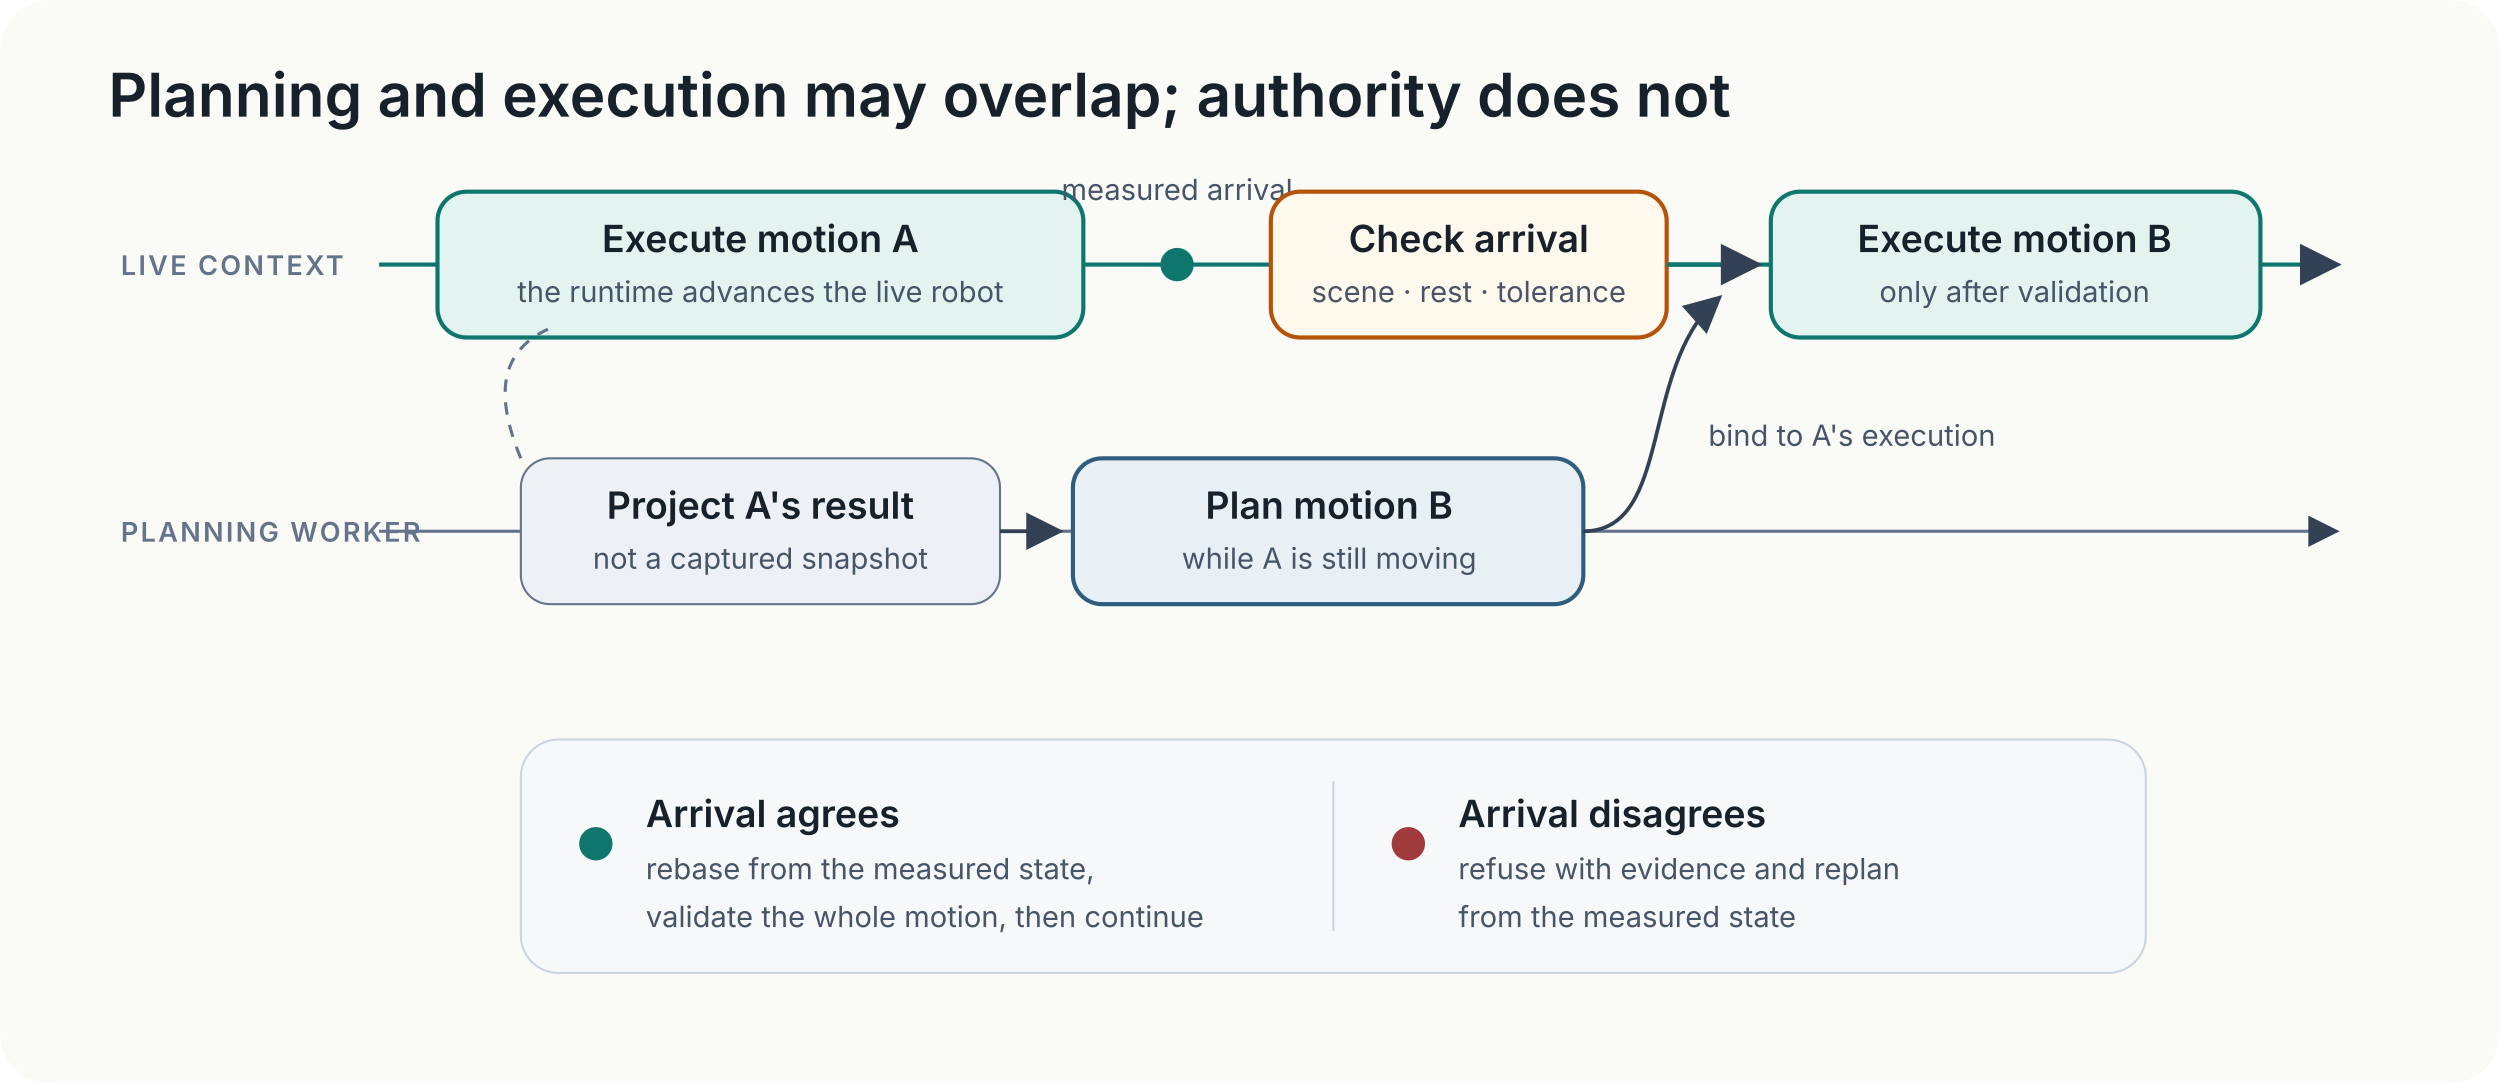
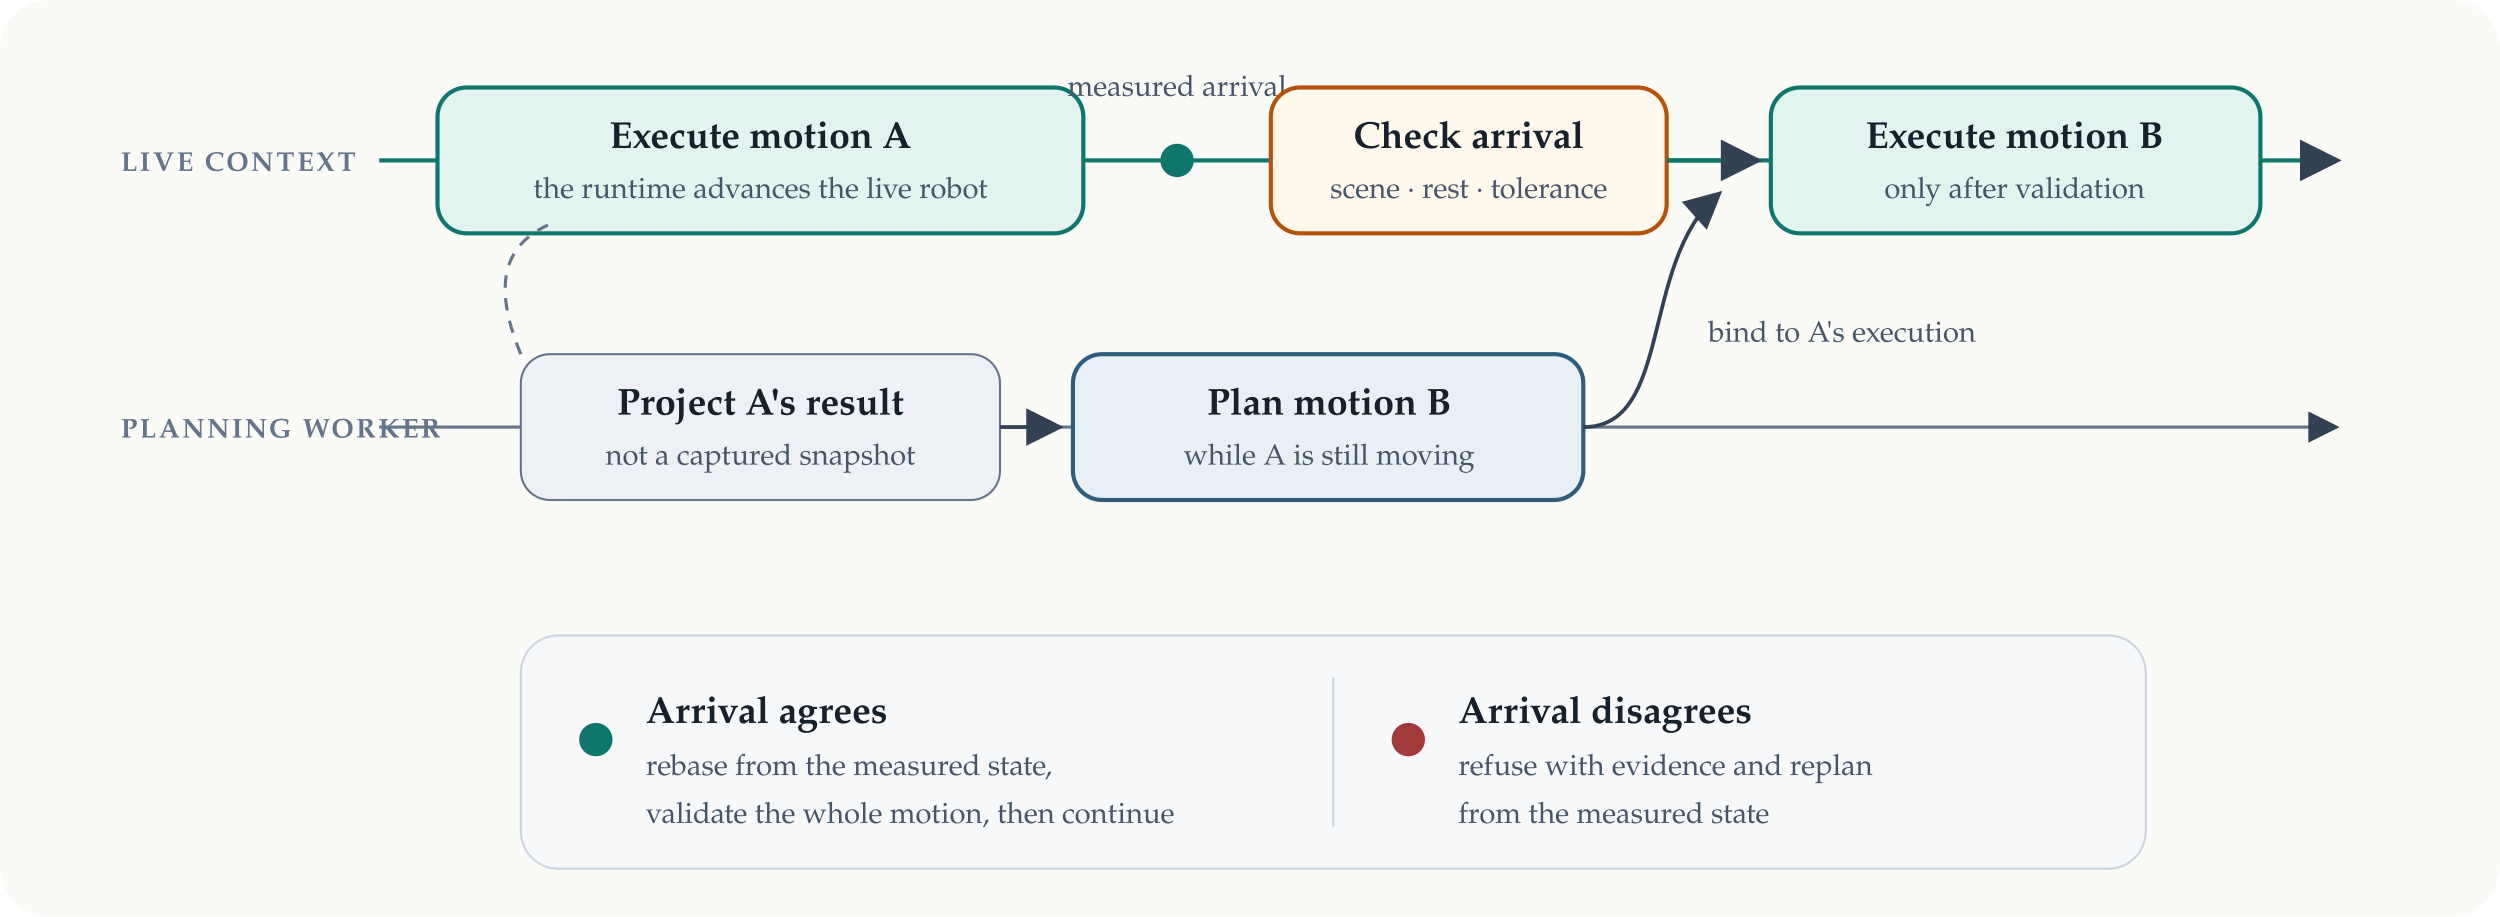
- <svg xmlns="http://www.w3.org/2000/svg" width="1200" height="520" viewBox="0 0 1200 520" role="img" aria-labelledby="title desc">
+ <svg xmlns="http://www.w3.org/2000/svg" width="1200" height="440" viewBox="0 50 1200 440" role="img" aria-labelledby="title desc">
  <defs>
    <marker id="arrow" markerWidth="10" markerHeight="10" refX="8" refY="5" orient="auto" markerUnits="strokeWidth">
      <path d="M0,0 L10,5 L0,10 Z" fill="#334155" />
    </marker>
    <style>
-       .title { font: 600 29px ui-sans-serif, -apple-system, BlinkMacSystemFont, "Segoe UI", sans-serif; fill: #17212b; }
-       .label { font: 600 18px ui-sans-serif, -apple-system, BlinkMacSystemFont, "Segoe UI", sans-serif; fill: #17212b; }
-       .body { font: 400 14px ui-sans-serif, -apple-system, BlinkMacSystemFont, "Segoe UI", sans-serif; fill: #475569; }
-       .lane { font: 600 13px ui-sans-serif, -apple-system, BlinkMacSystemFont, "Segoe UI", sans-serif; letter-spacing: 1.1px; fill: #64748b; }
+       .label { font: 600 18px Palatino, "Palatino Linotype", "Book Antiqua", Georgia, serif; fill: #17212b; }
+       .body { font: 400 14px Palatino, "Palatino Linotype", "Book Antiqua", Georgia, serif; fill: #475569; }
+       .lane { font: 600 13px Palatino, "Palatino Linotype", "Book Antiqua", Georgia, serif; letter-spacing: 1.1px; fill: #64748b; }
    </style>
  </defs>
-   <rect width="1200" height="520" rx="24" fill="#fafaf7" />
-   <text x="52" y="56" class="title">Planning and execution may overlap; authority does not</text>
+   <rect y="50" width="1200" height="440" rx="24" fill="#fafaf7" />
  <text x="58" y="132" class="lane">LIVE CONTEXT</text>
  <line x1="182" y1="127" x2="1120" y2="127" stroke="#0f766e" stroke-width="2" marker-end="url(#arrow)" />
  <rect x="210" y="92" width="310" height="70" rx="14" fill="#e3f3f0" stroke="#0f766e" stroke-width="2" />
  <text x="365" y="121" text-anchor="middle" class="label">Execute motion A</text>
  <text x="365" y="145" text-anchor="middle" class="body">the runtime advances the live robot</text>
  <circle cx="565" cy="127" r="8" fill="#0f766e" />
  <text x="565" y="96" text-anchor="middle" class="body">measured arrival</text>
  <rect x="610" y="92" width="190" height="70" rx="14" fill="#fff8ed" stroke="#b45309" stroke-width="2" />
  <text x="705" y="121" text-anchor="middle" class="label">Check arrival</text>
  <text x="705" y="145" text-anchor="middle" class="body">scene · rest · tolerance</text>
  <rect x="850" y="92" width="235" height="70" rx="14" fill="#e3f3f0" stroke="#0f766e" stroke-width="2" />
  <text x="967" y="121" text-anchor="middle" class="label">Execute motion B</text>
  <text x="967" y="145" text-anchor="middle" class="body">only after validation</text>
  <path d="M800 127 L842 127" fill="none" stroke="#0f766e" stroke-width="2" marker-end="url(#arrow)" />
  <text x="58" y="260" class="lane">PLANNING WORKER</text>
  <line x1="182" y1="255" x2="1120" y2="255" stroke="#64748b" stroke-width="1.5" marker-end="url(#arrow)" />
  <rect x="250" y="220" width="230" height="70" rx="14" fill="#edf1f5" stroke="#64748b" />
  <text x="365" y="249" text-anchor="middle" class="label">Project A's result</text>
  <text x="365" y="273" text-anchor="middle" class="body">not a captured snapshot</text>
  <rect x="515" y="220" width="245" height="70" rx="14" fill="#e8f0f6" stroke="#2f5d7e" stroke-width="2" />
  <text x="638" y="249" text-anchor="middle" class="label">Plan motion B</text>
  <text x="638" y="273" text-anchor="middle" class="body">while A is still moving</text>
  <path d="M480 255 L507 255" fill="none" stroke="#334155" stroke-width="1.8" marker-end="url(#arrow)" />
  <path d="M760 255 C803 255 787 177 824 144" fill="none" stroke="#334155" stroke-width="1.8" marker-end="url(#arrow)" />
  <text x="820" y="214" class="body">bind to A's execution</text>
  <path d="M250 220 C235 184 244 167 263 158" fill="none" stroke="#64748b" stroke-width="1.5" stroke-dasharray="6 5" />
  <rect x="250" y="355" width="780" height="112" rx="18" fill="#f6f8fa" stroke="#cbd5df" />
  <line x1="640" y1="375" x2="640" y2="447" stroke="#cbd5df" />
  <circle cx="286" cy="405" r="8" fill="#0f766e" />
  <text x="310" y="397" class="label">Arrival agrees</text>
  <text x="310" y="422" class="body">rebase from the measured state,</text>
  <text x="310" y="445" class="body">validate the whole motion, then continue</text>
  <circle cx="676" cy="405" r="8" fill="#a13a3a" />
  <text x="700" y="397" class="label">Arrival disagrees</text>
  <text x="700" y="422" class="body">refuse with evidence and replan</text>
  <text x="700" y="445" class="body">from the measured state</text>
</svg>
